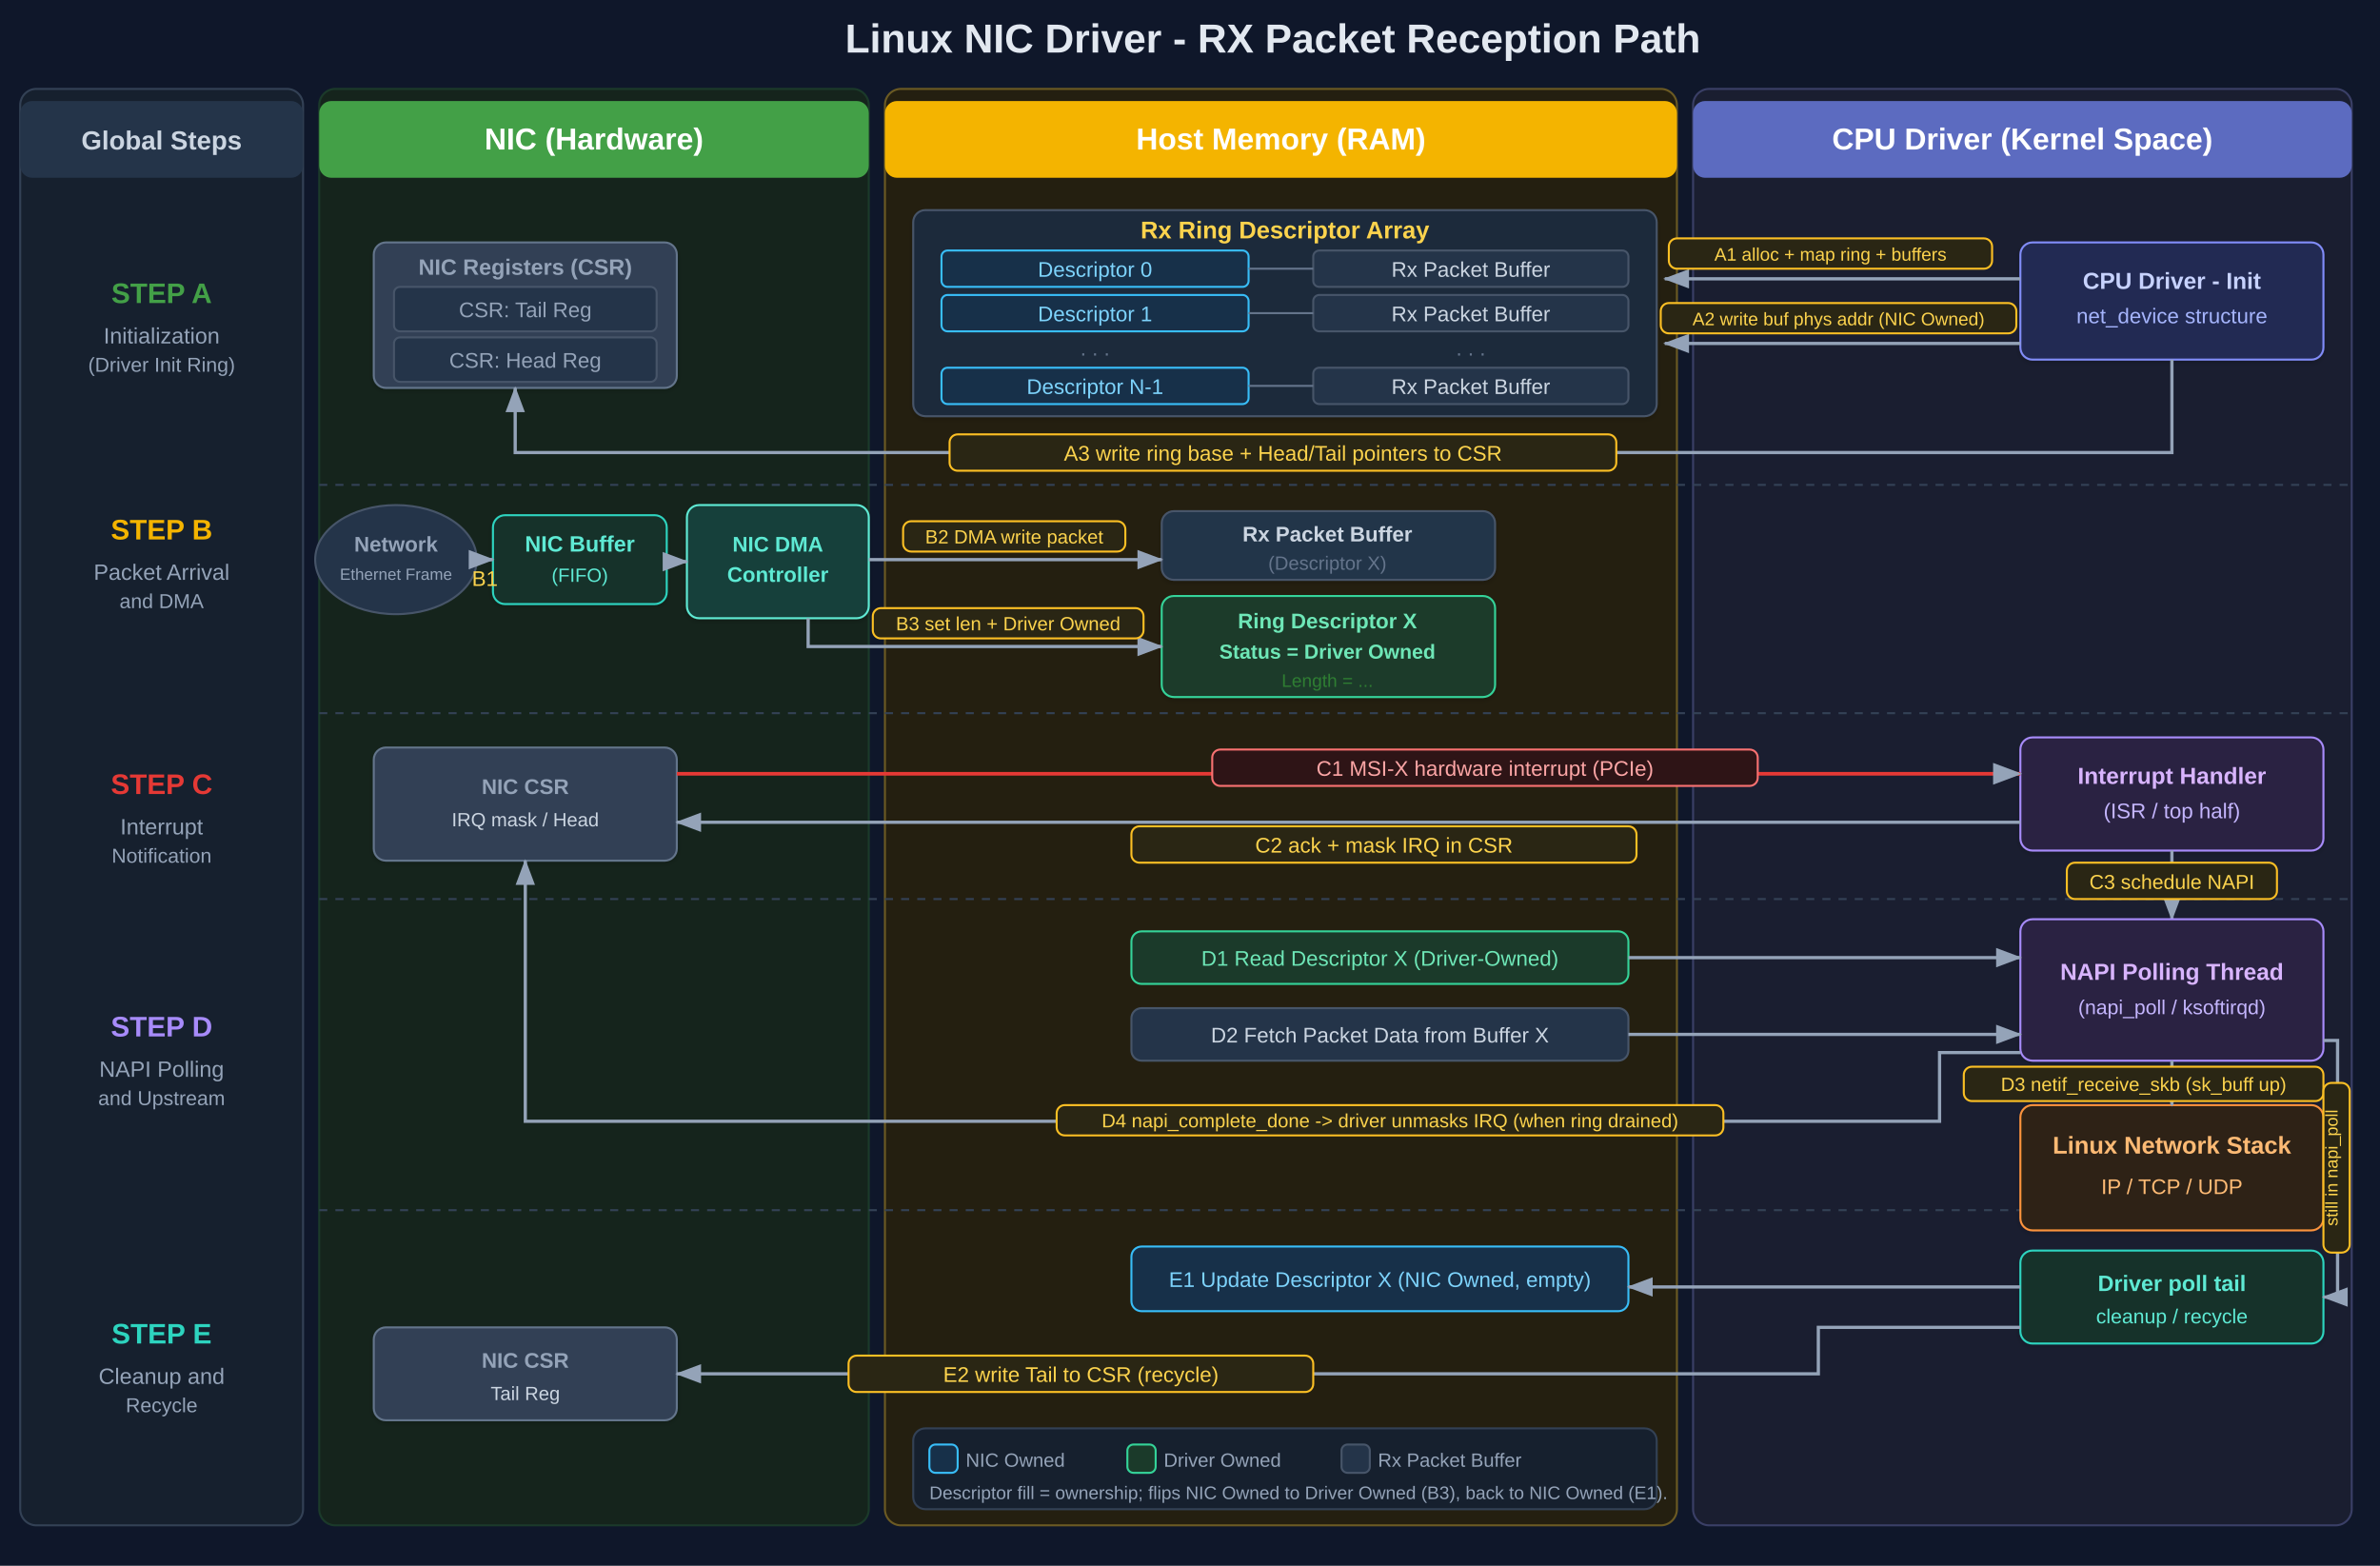
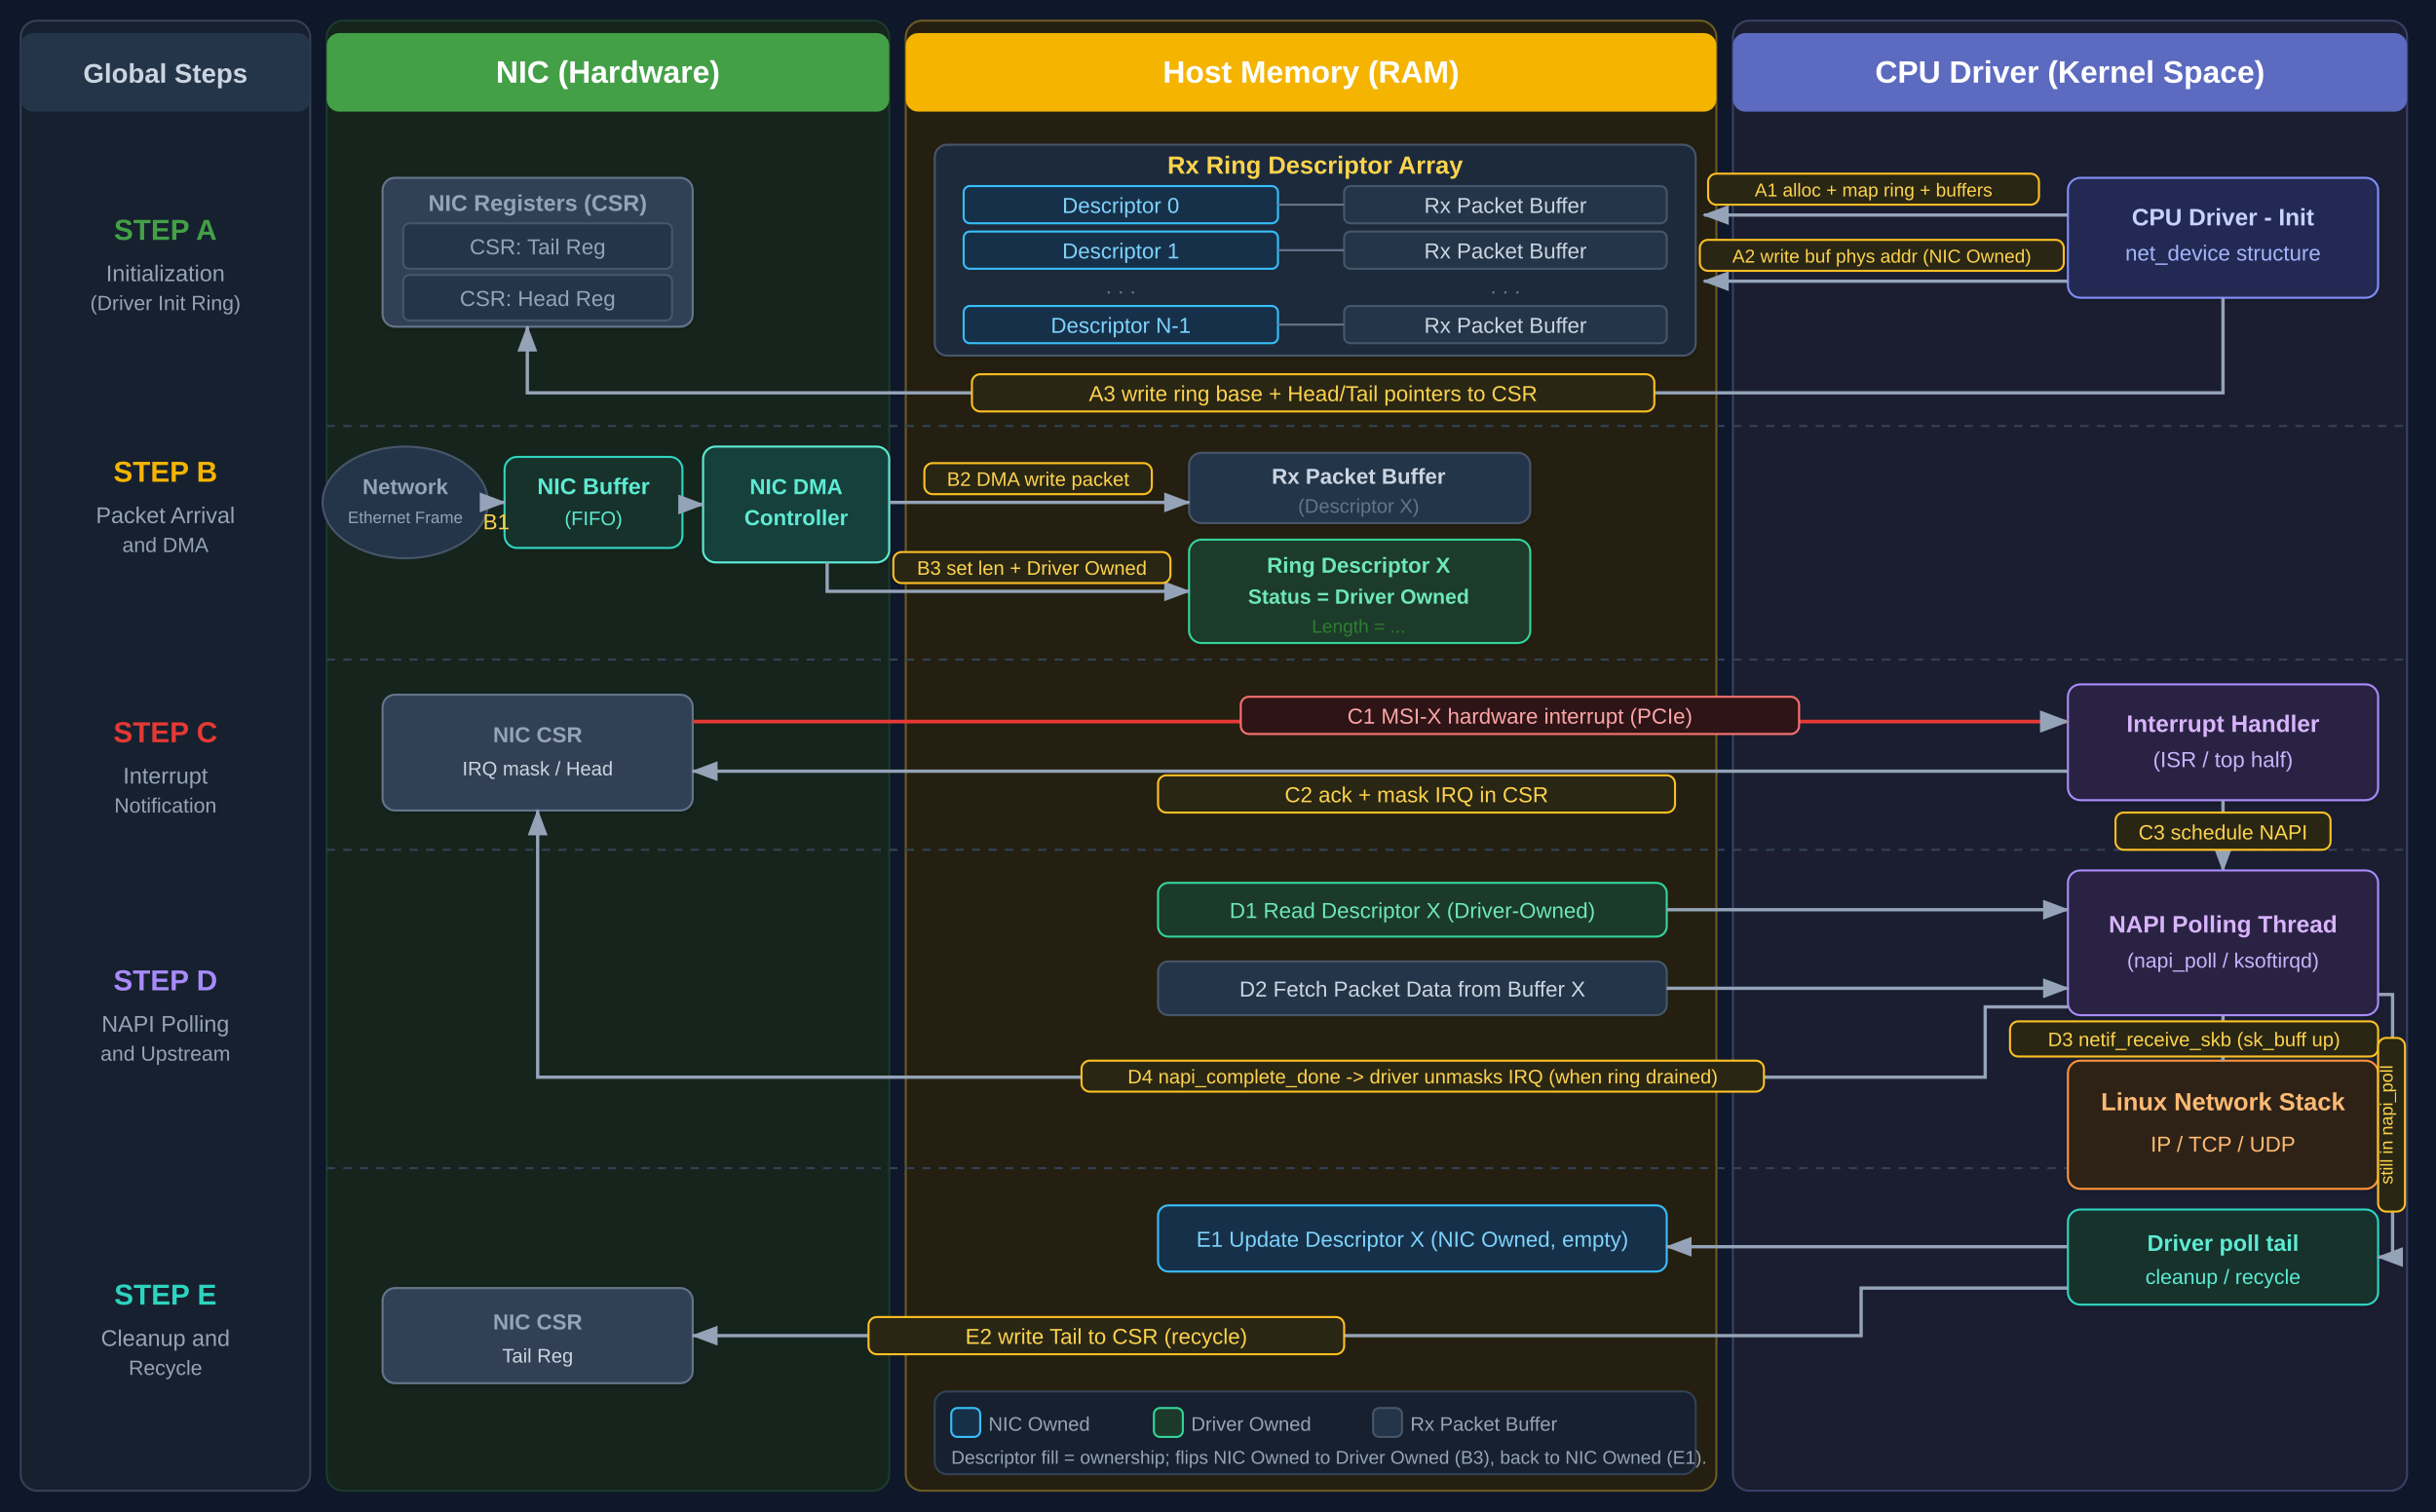
- <svg xmlns="http://www.w3.org/2000/svg" viewBox="0 0 1178 775" font-family="Segoe UI, Arial, sans-serif">
+ <svg xmlns="http://www.w3.org/2000/svg" viewBox="0 34 1178 731" font-family="Segoe UI, Arial, sans-serif">
  <defs>
    <marker id="arrow" markerWidth="9" markerHeight="9" refX="7.5" refY="3" orient="auto" markerUnits="strokeWidth">
      <path d="M0,0 L8,3 L0,6 Z" fill="#94a3b8" />
    </marker>
    <filter id="sh" x="-5%" y="-5%" width="110%" height="115%">
      <feDropShadow dx="0" dy="1" stdDeviation="1.2" flood-color="#000" flood-opacity="0.18" />
    </filter>
  </defs>
  <rect x="0" y="0" width="1178" height="775" fill="#0f172a" />
-   <text x="630" y="26" text-anchor="middle" font-size="20" font-weight="700" fill="#e2e8f0">Linux NIC Driver - RX Packet Reception Path</text>
  <rect x="10" y="44" width="140" height="711" rx="8" fill="#16202e" stroke="#334155" />
  <rect x="158" y="44" width="272" height="711" rx="8" fill="#15241c" stroke="#1b3a2a" />
  <rect x="438" y="44" width="392" height="711" rx="8" fill="#241f10" stroke="#6b5a23" />
  <rect x="838" y="44" width="326" height="711" rx="8" fill="#1a1e30" stroke="#3a3f66" />
  <rect x="158" y="50" width="272" height="38" rx="6" fill="#43a047" />
  <text x="294" y="74" text-anchor="middle" font-size="15" font-weight="700" fill="#fff">NIC (Hardware)</text>
  <rect x="438" y="50" width="392" height="38" rx="6" fill="#f4b400" />
  <text x="634" y="74" text-anchor="middle" font-size="15" font-weight="700" fill="#fff">Host Memory (RAM)</text>
  <rect x="838" y="50" width="326" height="38" rx="6" fill="#5c6bc0" />
  <text x="1001" y="74" text-anchor="middle" font-size="15" font-weight="700" fill="#fff">CPU Driver (Kernel Space)</text>
  <rect x="10" y="50" width="140" height="38" rx="6" fill="#243449" />
  <text x="80" y="74" text-anchor="middle" font-size="13" font-weight="700" fill="#cbd5e1">Global Steps</text>
  <g stroke="#334155" stroke-dasharray="4 4" stroke-width="1">
    <line x1="158" y1="240" x2="1164" y2="240" />
    <line x1="158" y1="353" x2="1164" y2="353" />
    <line x1="158" y1="445" x2="1164" y2="445" />
    <line x1="158" y1="599" x2="1164" y2="599" />
  </g>
  <g text-anchor="middle" fill="#94a3b8">
    <text x="80" y="150" font-size="14" font-weight="700" fill="#43a047">STEP A</text>
    <text x="80" y="170" font-size="11">Initialization</text>
    <text x="80" y="184" font-size="10" fill="#94a3b8">(Driver Init Ring)</text>
    <text x="80" y="267" font-size="14" font-weight="700" fill="#f4b400">STEP B</text>
    <text x="80" y="287" font-size="11">Packet Arrival</text>
    <text x="80" y="301" font-size="10" fill="#94a3b8">and DMA</text>
    <text x="80" y="393" font-size="14" font-weight="700" fill="#e53935">STEP C</text>
    <text x="80" y="413" font-size="11">Interrupt</text>
    <text x="80" y="427" font-size="10" fill="#94a3b8">Notification</text>
    <text x="80" y="513" font-size="14" font-weight="700" fill="#a78bfa">STEP D</text>
    <text x="80" y="533" font-size="11">NAPI Polling</text>
    <text x="80" y="547" font-size="10" fill="#94a3b8">and Upstream</text>
    <text x="80" y="665" font-size="14" font-weight="700" fill="#2dd4bf">STEP E</text>
    <text x="80" y="685" font-size="11">Cleanup and</text>
    <text x="80" y="699" font-size="10" fill="#94a3b8">Recycle</text>
  </g>
  <rect x="185" y="120" width="150" height="72" rx="6" fill="#334155" stroke="#64748b" filter="url(#sh)" />
  <text x="260" y="136" text-anchor="middle" font-size="11" font-weight="700" fill="#94a3b8">NIC Registers (CSR)</text>
  <rect x="195" y="142" width="130" height="22" rx="3" fill="#243449" stroke="#475569" />
  <text x="260" y="157" text-anchor="middle" font-size="10.5" fill="#94a3b8">CSR: Tail Reg</text>
  <rect x="195" y="167" width="130" height="22" rx="3" fill="#243449" stroke="#475569" />
  <text x="260" y="182" text-anchor="middle" font-size="10.5" fill="#94a3b8">CSR: Head Reg</text>
  <rect x="452" y="104" width="368" height="102" rx="6" fill="#1e293b" stroke="#475569" filter="url(#sh)" />
  <text x="636" y="118" text-anchor="middle" font-size="12" font-weight="700" fill="#fcd34d">Rx Ring Descriptor Array</text>
  <g font-size="10.5">
    <rect x="466" y="124" width="152" height="18" rx="3" fill="#173049" stroke="#38bdf8" />
    <text x="542" y="137" text-anchor="middle" fill="#7dd3fc">Descriptor 0</text>
    <rect x="650" y="124" width="156" height="18" rx="3" fill="#243449" stroke="#475569" />
    <text x="728" y="137" text-anchor="middle" fill="#cbd5e1">Rx Packet Buffer</text>
    <line x1="618" y1="133" x2="650" y2="133" stroke="#64748b" />
    <rect x="466" y="146" width="152" height="18" rx="3" fill="#173049" stroke="#38bdf8" />
    <text x="542" y="159" text-anchor="middle" fill="#7dd3fc">Descriptor 1</text>
    <rect x="650" y="146" width="156" height="18" rx="3" fill="#243449" stroke="#475569" />
    <text x="728" y="159" text-anchor="middle" fill="#cbd5e1">Rx Packet Buffer</text>
    <line x1="618" y1="155" x2="650" y2="155" stroke="#64748b" />
    <text x="542" y="176" text-anchor="middle" fill="#64748b">. . .</text>
    <text x="728" y="176" text-anchor="middle" fill="#64748b">. . .</text>
    <rect x="466" y="182" width="152" height="18" rx="3" fill="#173049" stroke="#38bdf8" />
    <text x="542" y="195" text-anchor="middle" fill="#7dd3fc">Descriptor N-1</text>
    <rect x="650" y="182" width="156" height="18" rx="3" fill="#243449" stroke="#475569" />
    <text x="728" y="195" text-anchor="middle" fill="#cbd5e1">Rx Packet Buffer</text>
    <line x1="618" y1="191" x2="650" y2="191" stroke="#64748b" />
  </g>
  <rect x="1000" y="120" width="150" height="58" rx="6" fill="#232a52" stroke="#818cf8" filter="url(#sh)" />
  <text x="1075" y="143" text-anchor="middle" font-size="11.5" font-weight="700" fill="#c7d2fe">CPU Driver - Init</text>
  <text x="1075" y="160" text-anchor="middle" font-size="10.5" fill="#a5b4fc">net_device structure</text>
  <line x1="1000" y1="138" x2="824" y2="138" stroke="#94a3b8" stroke-width="1.6" marker-end="url(#arrow)" />
  <rect x="826" y="118" width="160" height="15" rx="4" fill="#2a2614" stroke="#fbbf24" />
  <text x="906" y="129" text-anchor="middle" font-size="9" fill="#fcd34d">A1  alloc + map ring + buffers</text>
  <line x1="1000" y1="170" x2="824" y2="170" stroke="#94a3b8" stroke-width="1.6" marker-end="url(#arrow)" />
  <rect x="822" y="150" width="176" height="15" rx="4" fill="#2a2614" stroke="#fbbf24" />
  <text x="910" y="161" text-anchor="middle" font-size="9" fill="#fcd34d">A2  write buf phys addr (NIC Owned)</text>
  <polyline points="1075,178 1075,224 255,224 255,192" fill="none" stroke="#94a3b8" stroke-width="1.6" marker-end="url(#arrow)" />
  <rect x="470" y="215" width="330" height="18" rx="4" fill="#2a2614" stroke="#fbbf24" />
  <text x="635" y="228" text-anchor="middle" font-size="10.5" fill="#fcd34d">A3  write ring base + Head/Tail pointers to CSR</text>
  <ellipse cx="196" cy="277" rx="40" ry="27" fill="#243449" stroke="#475569" />
  <text x="196" y="273" text-anchor="middle" font-size="10.5" font-weight="700" fill="#94a3b8">Network</text>
  <text x="196" y="287" text-anchor="middle" font-size="8" fill="#94a3b8">Ethernet Frame</text>
  <rect x="244" y="255" width="86" height="44" rx="6" fill="#14302c" stroke="#2dd4bf" filter="url(#sh)" />
  <text x="287" y="273" text-anchor="middle" font-size="11" font-weight="700" fill="#5eead4">NIC Buffer</text>
  <text x="287" y="288" text-anchor="middle" font-size="9.5" fill="#5eead4">(FIFO)</text>
  <rect x="340" y="250" width="90" height="56" rx="6" fill="#15403a" stroke="#5eead4" filter="url(#sh)" />
  <text x="385" y="273" text-anchor="middle" font-size="10.5" font-weight="700" fill="#5eead4">NIC DMA</text>
  <text x="385" y="288" text-anchor="middle" font-size="10.5" font-weight="700" fill="#5eead4">Controller</text>
  <rect x="575" y="253" width="165" height="34" rx="6" fill="#243449" stroke="#475569" filter="url(#sh)" />
  <text x="657" y="268" text-anchor="middle" font-size="10.5" font-weight="700" fill="#cbd5e1">Rx Packet Buffer</text>
  <text x="657" y="282" text-anchor="middle" font-size="9.5" fill="#64748b">(Descriptor X)</text>
  <rect x="575" y="295" width="165" height="50" rx="6" fill="#1b3a2a" stroke="#34d399" filter="url(#sh)" />
  <text x="657" y="311" text-anchor="middle" font-size="10.5" font-weight="700" fill="#6ee7b7">Ring Descriptor X</text>
  <text x="657" y="326" text-anchor="middle" font-size="10" font-weight="700" fill="#6ee7b7">Status = Driver Owned</text>
  <text x="657" y="340" text-anchor="middle" font-size="9" fill="#2e7d32">Length = ...</text>
  <line x1="236" y1="277" x2="244" y2="277" stroke="#94a3b8" stroke-width="1.6" marker-end="url(#arrow)" />
  <text x="240" y="290" text-anchor="middle" font-size="10.5" fill="#fcd34d">B1</text>
  <line x1="330" y1="278" x2="340" y2="278" stroke="#94a3b8" stroke-width="1.6" marker-end="url(#arrow)" />
  <line x1="430" y1="277" x2="575" y2="277" stroke="#94a3b8" stroke-width="1.6" marker-end="url(#arrow)" />
  <rect x="447" y="258" width="110" height="15" rx="4" fill="#2a2614" stroke="#fbbf24" />
  <text x="502" y="269" text-anchor="middle" font-size="9.5" fill="#fcd34d">B2  DMA write packet</text>
  <polyline points="400,306 400,320 575,320" fill="none" stroke="#94a3b8" stroke-width="1.6" marker-end="url(#arrow)" />
  <rect x="432" y="301" width="134" height="15" rx="4" fill="#2a2614" stroke="#fbbf24" />
  <text x="499" y="312" text-anchor="middle" font-size="9.5" fill="#fcd34d">B3  set len + Driver Owned</text>
  <rect x="185" y="370" width="150" height="56" rx="6" fill="#334155" stroke="#64748b" filter="url(#sh)" />
  <text x="260" y="393" text-anchor="middle" font-size="10.5" font-weight="700" fill="#94a3b8">NIC CSR</text>
  <text x="260" y="409" text-anchor="middle" font-size="9.5" fill="#cbd5e1">IRQ mask / Head</text>
  <rect x="1000" y="365" width="150" height="56" rx="6" fill="#2a2142" stroke="#a78bfa" filter="url(#sh)" />
  <text x="1075" y="388" text-anchor="middle" font-size="11.5" font-weight="700" fill="#d8b4fe">Interrupt Handler</text>
  <text x="1075" y="405" text-anchor="middle" font-size="10.5" fill="#c4b5fd">(ISR / top half)</text>
  <line x1="335" y1="383" x2="1000" y2="383" stroke="#e53935" stroke-width="1.8" marker-end="url(#arrow)" />
  <rect x="600" y="371" width="270" height="18" rx="4" fill="#2e1416" stroke="#f87171" />
  <text x="735" y="384" text-anchor="middle" font-size="10.5" fill="#fca5a5">C1  MSI-X hardware interrupt (PCIe)</text>
  <line x1="1000" y1="407" x2="335" y2="407" stroke="#94a3b8" stroke-width="1.6" marker-end="url(#arrow)" />
  <rect x="560" y="409" width="250" height="18" rx="4" fill="#2a2614" stroke="#fbbf24" />
  <text x="685" y="422" text-anchor="middle" font-size="10.5" fill="#fcd34d">C2  ack + mask IRQ in CSR</text>
  <line x1="1075" y1="421" x2="1075" y2="455" stroke="#94a3b8" stroke-width="1.6" marker-end="url(#arrow)" />
  <rect x="1023" y="427" width="104" height="18" rx="4" fill="#2a2614" stroke="#fbbf24" />
  <text x="1075" y="440" text-anchor="middle" font-size="10" fill="#fcd34d">C3 schedule NAPI</text>
  <rect x="1000" y="455" width="150" height="70" rx="6" fill="#2a2142" stroke="#a78bfa" filter="url(#sh)" />
  <text x="1075" y="485" text-anchor="middle" font-size="11.5" font-weight="700" fill="#d8b4fe">NAPI Polling Thread</text>
  <text x="1075" y="502" text-anchor="middle" font-size="10" fill="#c4b5fd">(napi_poll / ksoftirqd)</text>
  <rect x="560" y="461" width="246" height="26" rx="5" fill="#1b3a2a" stroke="#34d399" />
  <text x="683" y="478" text-anchor="middle" font-size="10.5" fill="#6ee7b7">D1  Read Descriptor X (Driver-Owned)</text>
  <rect x="560" y="499" width="246" height="26" rx="5" fill="#243449" stroke="#475569" />
  <text x="683" y="516" text-anchor="middle" font-size="10.5" fill="#cbd5e1">D2  Fetch Packet Data from Buffer X</text>
  <rect x="1000" y="547" width="150" height="62" rx="6" fill="#2e2412" stroke="#fb923c" filter="url(#sh)" />
  <text x="1075" y="571" text-anchor="middle" font-size="12" font-weight="700" fill="#fdba74">Linux Network Stack</text>
  <text x="1075" y="591" text-anchor="middle" font-size="10.5" fill="#fdba74">IP / TCP / UDP</text>
  <line x1="806" y1="474" x2="1000" y2="474" stroke="#94a3b8" stroke-width="1.6" marker-end="url(#arrow)" />
  <line x1="806" y1="512" x2="1000" y2="512" stroke="#94a3b8" stroke-width="1.6" marker-end="url(#arrow)" />
  <line x1="1075" y1="525" x2="1075" y2="547" stroke="#94a3b8" stroke-width="1.6" marker-end="url(#arrow)" />
  <rect x="972" y="528" width="178" height="17" rx="4" fill="#2a2614" stroke="#fbbf24" />
  <text x="1061" y="540" text-anchor="middle" font-size="9.5" fill="#fcd34d">D3  netif_receive_skb (sk_buff up)</text>
  <polyline points="1000,521 960,521 960,555 260,555 260,426" fill="none" stroke="#94a3b8" stroke-width="1.6" marker-end="url(#arrow)" />
  <rect x="523" y="547" width="330" height="15" rx="4" fill="#2a2614" stroke="#fbbf24" />
  <text x="688" y="558" text-anchor="middle" font-size="9.5" fill="#fcd34d">D4  napi_complete_done -&gt; driver unmasks IRQ (when ring drained)</text>
  <rect x="1000" y="619" width="150" height="46" rx="6" fill="#14302c" stroke="#2dd4bf" filter="url(#sh)" />
  <text x="1075" y="639" text-anchor="middle" font-size="11" font-weight="700" fill="#5eead4">Driver poll tail</text>
  <text x="1075" y="655" text-anchor="middle" font-size="10" fill="#5eead4">cleanup / recycle</text>
  <polyline points="1150,515 1157,515 1157,642 1150,642" fill="none" stroke="#94a3b8" stroke-width="1.6" marker-end="url(#arrow)" />
  <rect x="1115" y="571" width="84" height="13" rx="4" fill="#2a2614" stroke="#fbbf24" transform="rotate(-90 1157 578)" />
  <text x="1157" y="578" text-anchor="middle" font-size="8.5" fill="#fcd34d" transform="rotate(-90 1157 578)">still in napi_poll</text>
  <rect x="560" y="617" width="246" height="32" rx="5" fill="#173049" stroke="#38bdf8" />
  <text x="683" y="637" text-anchor="middle" font-size="10.5" fill="#7dd3fc">E1  Update Descriptor X (NIC Owned, empty)</text>
  <rect x="185" y="657" width="150" height="46" rx="6" fill="#334155" stroke="#64748b" filter="url(#sh)" />
  <text x="260" y="677" text-anchor="middle" font-size="10.5" font-weight="700" fill="#94a3b8">NIC CSR</text>
  <text x="260" y="693" text-anchor="middle" font-size="9.5" fill="#cbd5e1">Tail Reg</text>
  <line x1="1000" y1="637" x2="806" y2="637" stroke="#94a3b8" stroke-width="1.6" marker-end="url(#arrow)" />
  <polyline points="1000,657 900,657 900,680 335,680" fill="none" stroke="#94a3b8" stroke-width="1.6" marker-end="url(#arrow)" />
  <rect x="420" y="671" width="230" height="18" rx="4" fill="#2a2614" stroke="#fbbf24" />
  <text x="535" y="684" text-anchor="middle" font-size="10.5" fill="#fcd34d">E2  write Tail to CSR (recycle)</text>
  <rect x="452" y="707" width="368" height="40" rx="6" fill="#16202e" stroke="#334155" />
  <rect x="460" y="715" width="14" height="14" rx="3" fill="#173049" stroke="#38bdf8" />
  <text x="478" y="726" font-size="9.5" fill="#94a3b8">NIC Owned</text>
  <rect x="558" y="715" width="14" height="14" rx="3" fill="#1b3a2a" stroke="#34d399" />
  <text x="576" y="726" font-size="9.5" fill="#94a3b8">Driver Owned</text>
  <rect x="664" y="715" width="14" height="14" rx="3" fill="#243449" stroke="#475569" />
  <text x="682" y="726" font-size="9.5" fill="#94a3b8">Rx Packet Buffer</text>
  <text x="460" y="742" font-size="9" fill="#94a3b8">Descriptor fill = ownership; flips NIC Owned to Driver Owned (B3), back to NIC Owned (E1).</text>
</svg>
